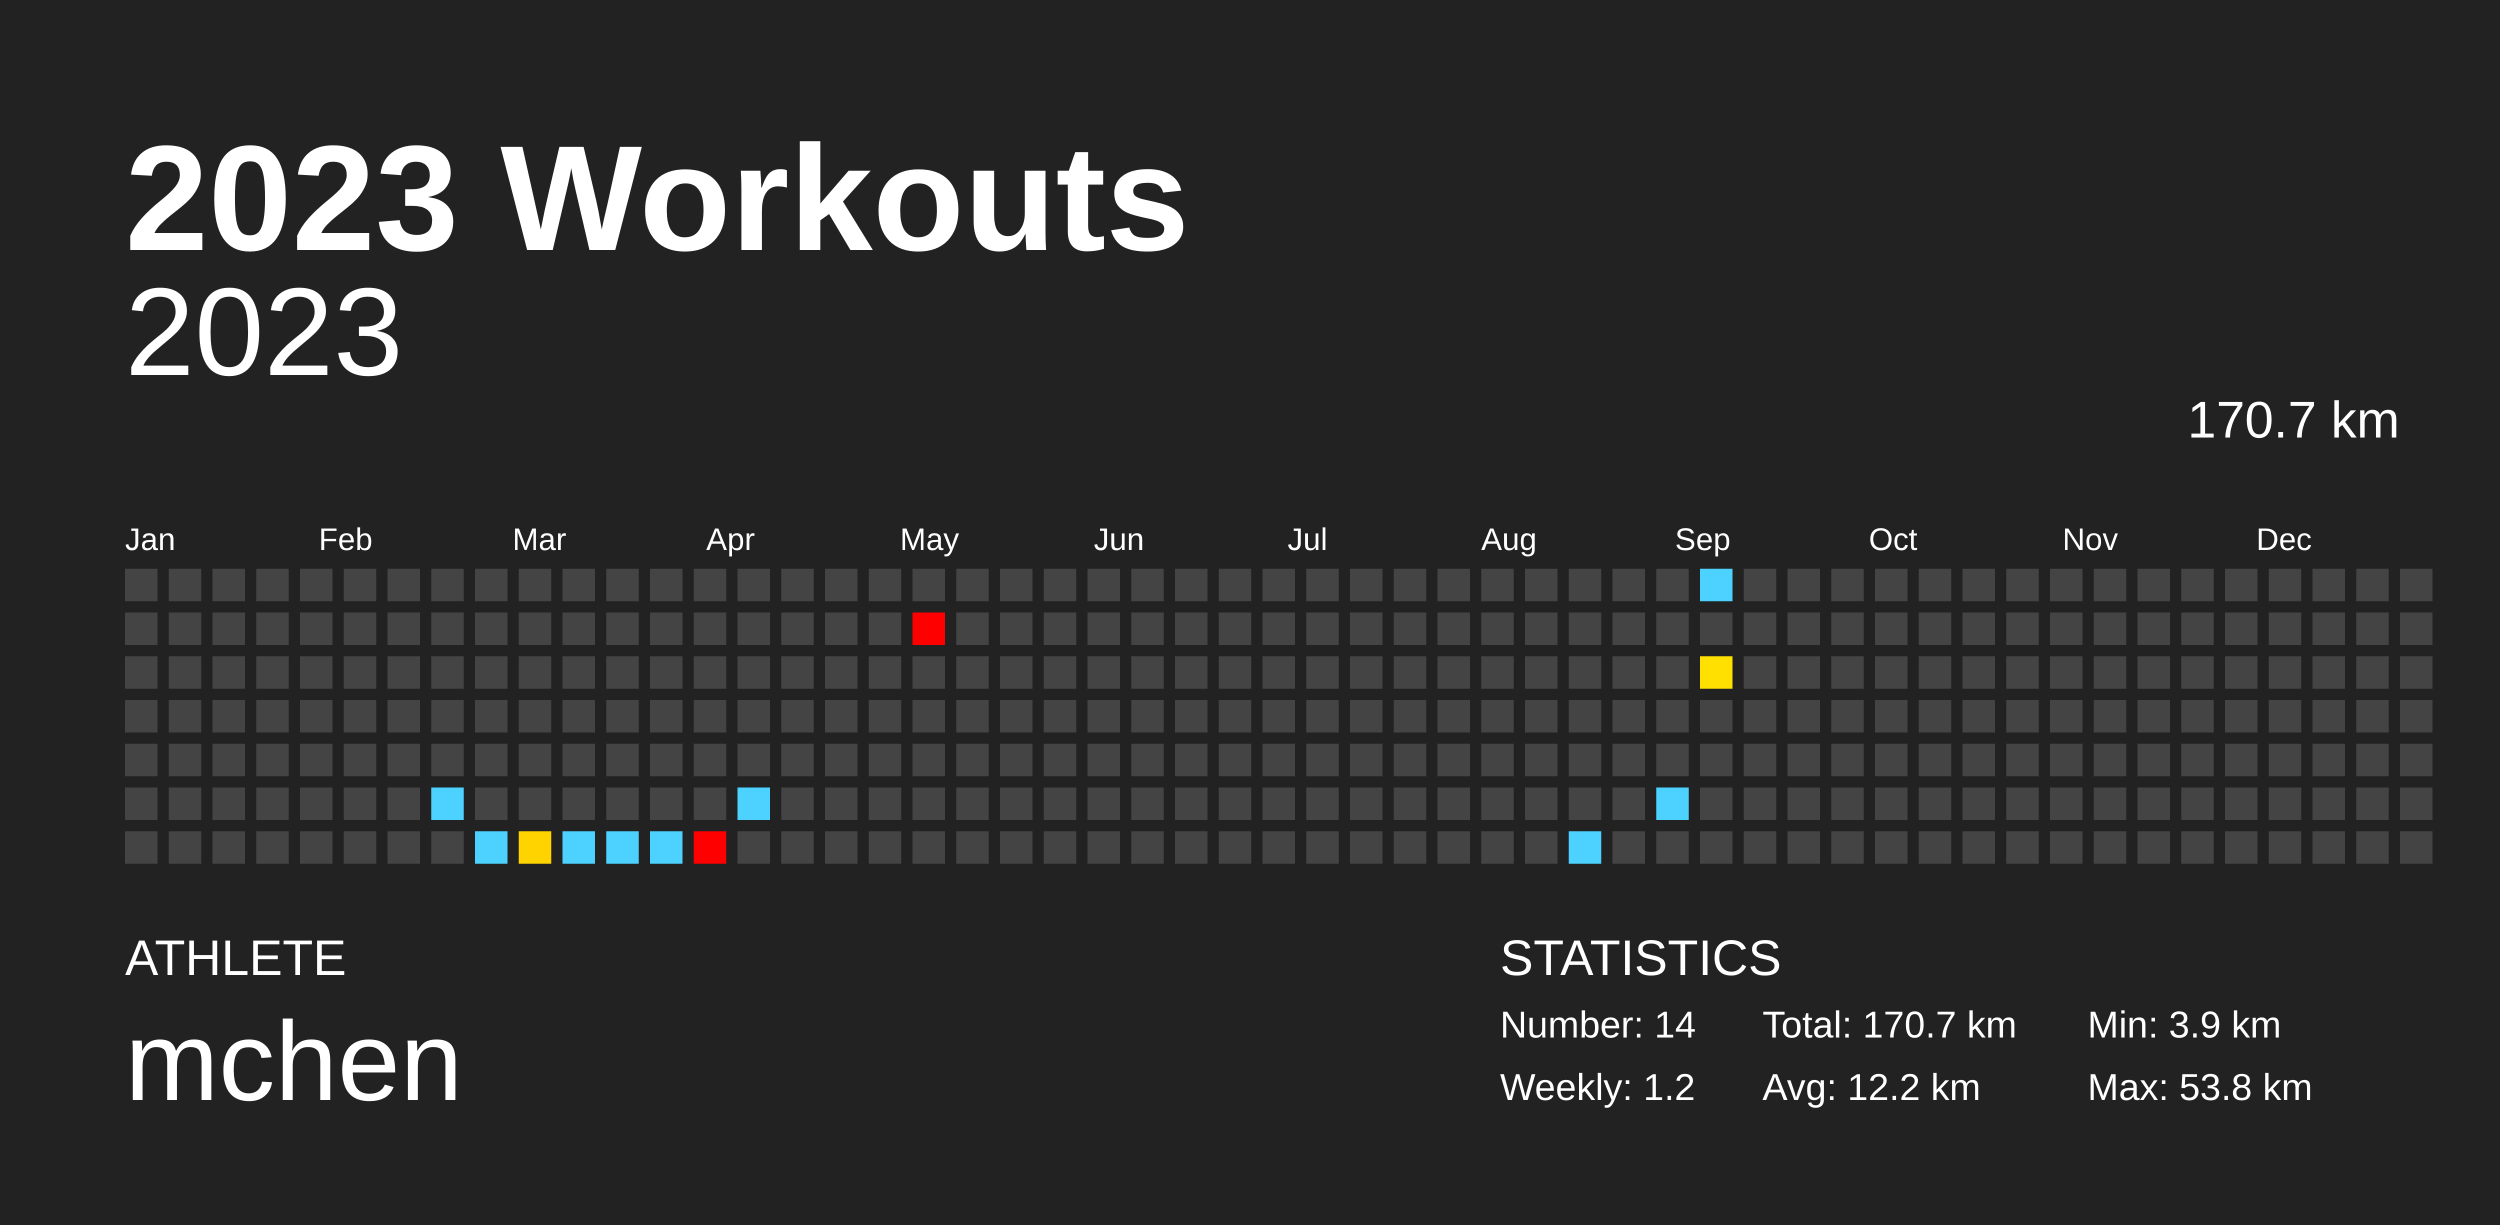
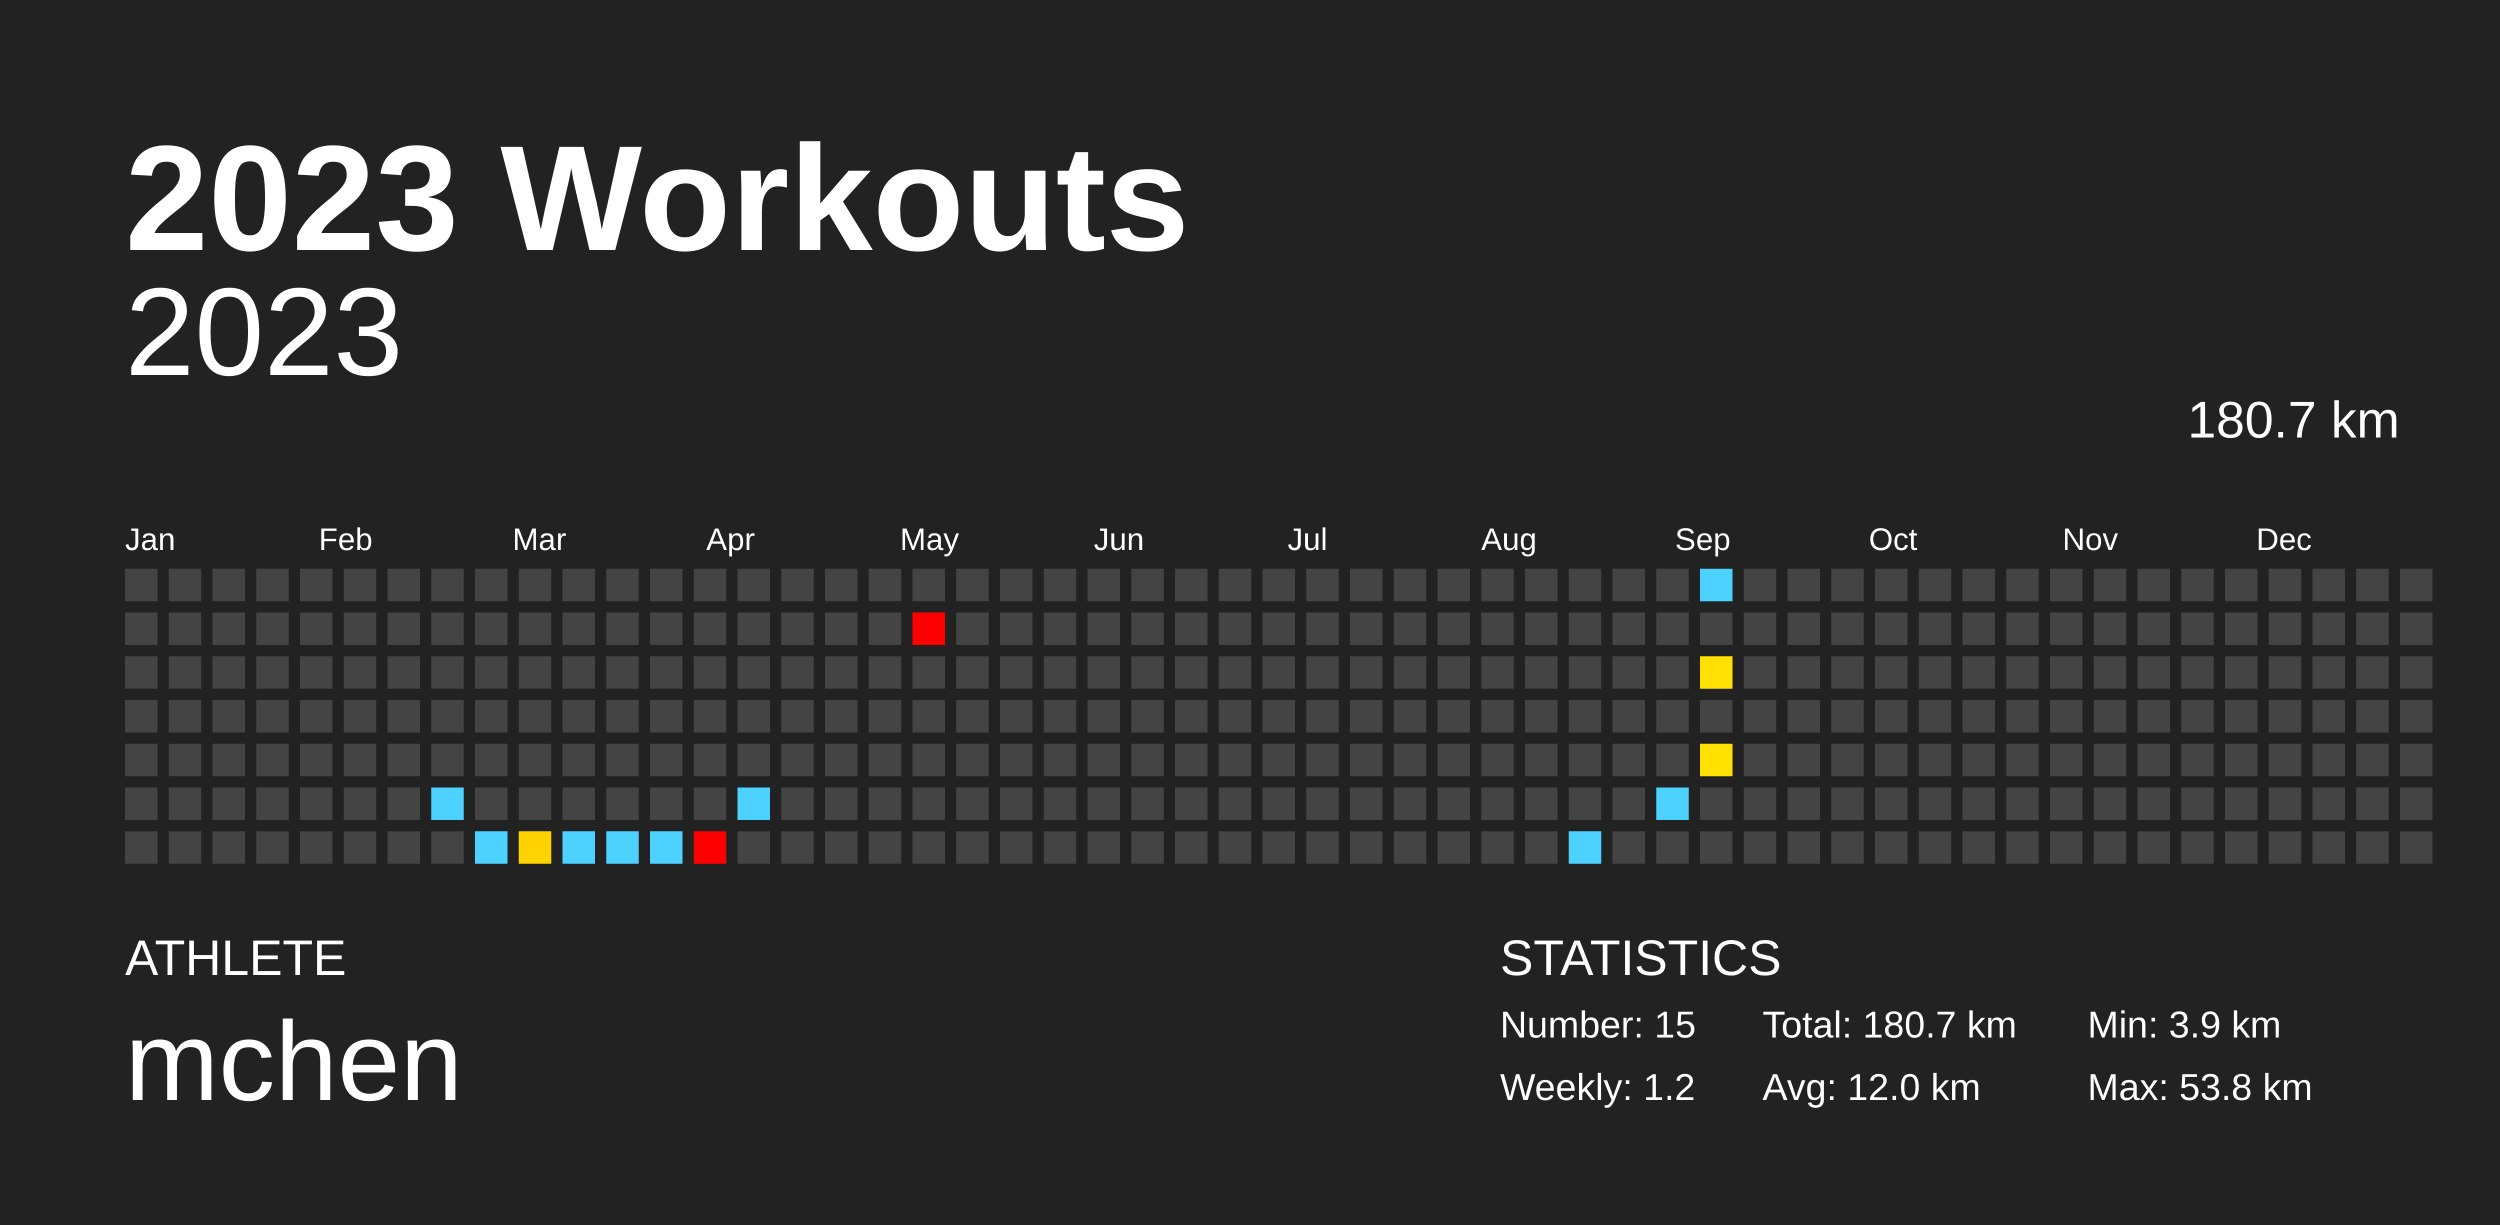
<svg xmlns="http://www.w3.org/2000/svg" baseProfile="full" height="98mm" version="1.1" viewBox="0,0,200,98" width="200mm">
  <defs />
  <rect fill="#222222" height="98" width="200" x="0" y="0" />
  <text fill="#FFFFFF" style="font-size:12px; font-family:Arial; font-weight:bold;" x="10" y="20">2023 Workouts</text>
  <text fill="#FFFFFF" style="font-size:4px; font-family:Arial" x="10" y="78">ATHLETE</text>
  <text fill="#FFFFFF" style="font-size:9px; font-family:Arial" x="10" y="88">mchen</text>
  <text fill="#FFFFFF" style="font-size:4px; font-family:Arial" x="120" y="78">STATISTICS</text>
-   <text fill="#FFFFFF" style="font-size:3px; font-family:Arial" x="120" y="83">Number: 14</text>
+   <text fill="#FFFFFF" style="font-size:3px; font-family:Arial" x="120" y="83">Number: 15</text>
  <text fill="#FFFFFF" style="font-size:3px; font-family:Arial" x="120" y="88">Weekly: 1.2</text>
-   <text fill="#FFFFFF" style="font-size:3px; font-family:Arial" x="141" y="83">Total: 170.7 km</text>
-   <text fill="#FFFFFF" style="font-size:3px; font-family:Arial" x="141" y="88">Avg: 12.2 km</text>
+   <text fill="#FFFFFF" style="font-size:3px; font-family:Arial" x="141" y="83">Total: 180.7 km</text>
+   <text fill="#FFFFFF" style="font-size:3px; font-family:Arial" x="141" y="88">Avg: 12.0 km</text>
  <text fill="#FFFFFF" style="font-size:3px; font-family:Arial" x="167" y="83">Min: 3.9 km</text>
  <text fill="#FFFFFF" style="font-size:3px; font-family:Arial" x="167" y="88">Max: 53.8 km</text>
  <text alignment-baseline="hanging" fill="#FFFFFF" style="font-size:10.0px; font-family:Arial;" x="10" y="30">2023</text>
-   <text alignment-baseline="hanging" fill="#FFFFFF" style="font-size:4.125px; font-family:Arial;" x="175" y="35">170.7 km</text>
+   <text alignment-baseline="hanging" fill="#FFFFFF" style="font-size:4.125px; font-family:Arial;" x="175" y="35">180.7 km</text>
  <text fill="#FFFFFF" style="font-size:2.5px; font-family:Arial" x="10.0" y="44">Jan</text>
  <text fill="#FFFFFF" style="font-size:2.5px; font-family:Arial" x="25.5" y="44">Feb</text>
  <text fill="#FFFFFF" style="font-size:2.5px; font-family:Arial" x="41.0" y="44">Mar</text>
  <text fill="#FFFFFF" style="font-size:2.5px; font-family:Arial" x="56.5" y="44">Apr</text>
  <text fill="#FFFFFF" style="font-size:2.5px; font-family:Arial" x="72.0" y="44">May</text>
  <text fill="#FFFFFF" style="font-size:2.5px; font-family:Arial" x="87.5" y="44">Jun</text>
  <text fill="#FFFFFF" style="font-size:2.5px; font-family:Arial" x="103.0" y="44">Jul</text>
  <text fill="#FFFFFF" style="font-size:2.5px; font-family:Arial" x="118.5" y="44">Aug</text>
  <text fill="#FFFFFF" style="font-size:2.5px; font-family:Arial" x="134.0" y="44">Sep</text>
  <text fill="#FFFFFF" style="font-size:2.5px; font-family:Arial" x="149.5" y="44">Oct</text>
  <text fill="#FFFFFF" style="font-size:2.5px; font-family:Arial" x="165.0" y="44">Nov</text>
  <text fill="#FFFFFF" style="font-size:2.5px; font-family:Arial" x="180.5" y="44">Dec</text>
  <rect fill="#444444" height="2.6" width="2.6" x="10.0" y="45.5" />
  <rect fill="#444444" height="2.6" width="2.6" x="10.0" y="49.0" />
  <rect fill="#444444" height="2.6" width="2.6" x="10.0" y="52.5" />
  <rect fill="#444444" height="2.6" width="2.6" x="10.0" y="56.0" />
  <rect fill="#444444" height="2.6" width="2.6" x="10.0" y="59.5" />
  <rect fill="#444444" height="2.6" width="2.6" x="10.0" y="63.0" />
  <rect fill="#444444" height="2.6" width="2.6" x="10.0" y="66.5" />
  <rect fill="#444444" height="2.6" width="2.6" x="13.5" y="45.5" />
  <rect fill="#444444" height="2.6" width="2.6" x="13.5" y="49.0" />
  <rect fill="#444444" height="2.6" width="2.6" x="13.5" y="52.5" />
  <rect fill="#444444" height="2.6" width="2.6" x="13.5" y="56.0" />
  <rect fill="#444444" height="2.6" width="2.6" x="13.5" y="59.5" />
  <rect fill="#444444" height="2.6" width="2.6" x="13.5" y="63.0" />
  <rect fill="#444444" height="2.6" width="2.6" x="13.5" y="66.5" />
  <rect fill="#444444" height="2.6" width="2.6" x="17.0" y="45.5" />
  <rect fill="#444444" height="2.6" width="2.6" x="17.0" y="49.0" />
  <rect fill="#444444" height="2.6" width="2.6" x="17.0" y="52.5" />
  <rect fill="#444444" height="2.6" width="2.6" x="17.0" y="56.0" />
  <rect fill="#444444" height="2.6" width="2.6" x="17.0" y="59.5" />
  <rect fill="#444444" height="2.6" width="2.6" x="17.0" y="63.0" />
  <rect fill="#444444" height="2.6" width="2.6" x="17.0" y="66.5" />
  <rect fill="#444444" height="2.6" width="2.6" x="20.5" y="45.5" />
  <rect fill="#444444" height="2.6" width="2.6" x="20.5" y="49.0" />
  <rect fill="#444444" height="2.6" width="2.6" x="20.5" y="52.5" />
  <rect fill="#444444" height="2.6" width="2.6" x="20.5" y="56.0" />
  <rect fill="#444444" height="2.6" width="2.6" x="20.5" y="59.5" />
  <rect fill="#444444" height="2.6" width="2.6" x="20.5" y="63.0" />
  <rect fill="#444444" height="2.6" width="2.6" x="20.5" y="66.5" />
  <rect fill="#444444" height="2.6" width="2.6" x="24.0" y="45.5" />
  <rect fill="#444444" height="2.6" width="2.6" x="24.0" y="49.0" />
  <rect fill="#444444" height="2.6" width="2.6" x="24.0" y="52.5" />
  <rect fill="#444444" height="2.6" width="2.6" x="24.0" y="56.0" />
  <rect fill="#444444" height="2.6" width="2.6" x="24.0" y="59.5" />
  <rect fill="#444444" height="2.6" width="2.6" x="24.0" y="63.0" />
  <rect fill="#444444" height="2.6" width="2.6" x="24.0" y="66.5" />
  <rect fill="#444444" height="2.6" width="2.6" x="27.5" y="45.5" />
  <rect fill="#444444" height="2.6" width="2.6" x="27.5" y="49.0" />
  <rect fill="#444444" height="2.6" width="2.6" x="27.5" y="52.5" />
  <rect fill="#444444" height="2.6" width="2.6" x="27.5" y="56.0" />
  <rect fill="#444444" height="2.6" width="2.6" x="27.5" y="59.5" />
  <rect fill="#444444" height="2.6" width="2.6" x="27.5" y="63.0" />
  <rect fill="#444444" height="2.6" width="2.6" x="27.5" y="66.5" />
  <rect fill="#444444" height="2.6" width="2.6" x="31.0" y="45.5" />
  <rect fill="#444444" height="2.6" width="2.6" x="31.0" y="49.0" />
  <rect fill="#444444" height="2.6" width="2.6" x="31.0" y="52.5" />
  <rect fill="#444444" height="2.6" width="2.6" x="31.0" y="56.0" />
  <rect fill="#444444" height="2.6" width="2.6" x="31.0" y="59.5" />
  <rect fill="#444444" height="2.6" width="2.6" x="31.0" y="63.0" />
  <rect fill="#444444" height="2.6" width="2.6" x="31.0" y="66.5" />
  <rect fill="#444444" height="2.6" width="2.6" x="34.5" y="45.5" />
  <rect fill="#444444" height="2.6" width="2.6" x="34.5" y="49.0" />
  <rect fill="#444444" height="2.6" width="2.6" x="34.5" y="52.5" />
  <rect fill="#444444" height="2.6" width="2.6" x="34.5" y="56.0" />
  <rect fill="#444444" height="2.6" width="2.6" x="34.5" y="59.5" />
  <rect fill="#4dd2ff" height="2.6" width="2.6" x="34.5" y="63.0" />
  <rect fill="#444444" height="2.6" width="2.6" x="34.5" y="66.5" />
  <rect fill="#444444" height="2.6" width="2.6" x="38.0" y="45.5" />
  <rect fill="#444444" height="2.6" width="2.6" x="38.0" y="49.0" />
  <rect fill="#444444" height="2.6" width="2.6" x="38.0" y="52.5" />
  <rect fill="#444444" height="2.6" width="2.6" x="38.0" y="56.0" />
  <rect fill="#444444" height="2.6" width="2.6" x="38.0" y="59.5" />
  <rect fill="#444444" height="2.6" width="2.6" x="38.0" y="63.0" />
  <rect fill="#4dd2ff" height="2.6" width="2.6" x="38.0" y="66.5" />
  <rect fill="#444444" height="2.6" width="2.6" x="41.5" y="45.5" />
  <rect fill="#444444" height="2.6" width="2.6" x="41.5" y="49.0" />
  <rect fill="#444444" height="2.6" width="2.6" x="41.5" y="52.5" />
  <rect fill="#444444" height="2.6" width="2.6" x="41.5" y="56.0" />
  <rect fill="#444444" height="2.6" width="2.6" x="41.5" y="59.5" />
  <rect fill="#444444" height="2.6" width="2.6" x="41.5" y="63.0" />
  <rect fill="#ffd300" height="2.6" width="2.6" x="41.5" y="66.5" />
  <rect fill="#444444" height="2.6" width="2.6" x="45.0" y="45.5" />
  <rect fill="#444444" height="2.6" width="2.6" x="45.0" y="49.0" />
  <rect fill="#444444" height="2.6" width="2.6" x="45.0" y="52.5" />
  <rect fill="#444444" height="2.6" width="2.6" x="45.0" y="56.0" />
  <rect fill="#444444" height="2.6" width="2.6" x="45.0" y="59.5" />
  <rect fill="#444444" height="2.6" width="2.6" x="45.0" y="63.0" />
  <rect fill="#4dd2ff" height="2.6" width="2.6" x="45.0" y="66.5" />
  <rect fill="#444444" height="2.6" width="2.6" x="48.5" y="45.5" />
  <rect fill="#444444" height="2.6" width="2.6" x="48.5" y="49.0" />
  <rect fill="#444444" height="2.6" width="2.6" x="48.5" y="52.5" />
  <rect fill="#444444" height="2.6" width="2.6" x="48.5" y="56.0" />
  <rect fill="#444444" height="2.6" width="2.6" x="48.5" y="59.5" />
  <rect fill="#444444" height="2.6" width="2.6" x="48.5" y="63.0" />
  <rect fill="#4dd2ff" height="2.6" width="2.6" x="48.5" y="66.5" />
  <rect fill="#444444" height="2.6" width="2.6" x="52.0" y="45.5" />
  <rect fill="#444444" height="2.6" width="2.6" x="52.0" y="49.0" />
  <rect fill="#444444" height="2.6" width="2.6" x="52.0" y="52.5" />
  <rect fill="#444444" height="2.6" width="2.6" x="52.0" y="56.0" />
  <rect fill="#444444" height="2.6" width="2.6" x="52.0" y="59.5" />
  <rect fill="#444444" height="2.6" width="2.6" x="52.0" y="63.0" />
  <rect fill="#4dd2ff" height="2.6" width="2.6" x="52.0" y="66.5" />
  <rect fill="#444444" height="2.6" width="2.6" x="55.5" y="45.5" />
  <rect fill="#444444" height="2.6" width="2.6" x="55.5" y="49.0" />
  <rect fill="#444444" height="2.6" width="2.6" x="55.5" y="52.5" />
  <rect fill="#444444" height="2.6" width="2.6" x="55.5" y="56.0" />
  <rect fill="#444444" height="2.6" width="2.6" x="55.5" y="59.5" />
  <rect fill="#444444" height="2.6" width="2.6" x="55.5" y="63.0" />
  <rect fill="red" height="2.6" width="2.6" x="55.5" y="66.5" />
  <rect fill="#444444" height="2.6" width="2.6" x="59.0" y="45.5" />
  <rect fill="#444444" height="2.6" width="2.6" x="59.0" y="49.0" />
  <rect fill="#444444" height="2.6" width="2.6" x="59.0" y="52.5" />
  <rect fill="#444444" height="2.6" width="2.6" x="59.0" y="56.0" />
  <rect fill="#444444" height="2.6" width="2.6" x="59.0" y="59.5" />
  <rect fill="#4dd2ff" height="2.6" width="2.6" x="59.0" y="63.0" />
  <rect fill="#444444" height="2.6" width="2.6" x="59.0" y="66.5" />
  <rect fill="#444444" height="2.6" width="2.6" x="62.5" y="45.5" />
  <rect fill="#444444" height="2.6" width="2.6" x="62.5" y="49.0" />
  <rect fill="#444444" height="2.6" width="2.6" x="62.5" y="52.5" />
  <rect fill="#444444" height="2.6" width="2.6" x="62.5" y="56.0" />
  <rect fill="#444444" height="2.6" width="2.6" x="62.5" y="59.5" />
  <rect fill="#444444" height="2.6" width="2.6" x="62.5" y="63.0" />
  <rect fill="#444444" height="2.6" width="2.6" x="62.5" y="66.5" />
  <rect fill="#444444" height="2.6" width="2.6" x="66.0" y="45.5" />
  <rect fill="#444444" height="2.6" width="2.6" x="66.0" y="49.0" />
  <rect fill="#444444" height="2.6" width="2.6" x="66.0" y="52.5" />
  <rect fill="#444444" height="2.6" width="2.6" x="66.0" y="56.0" />
  <rect fill="#444444" height="2.6" width="2.6" x="66.0" y="59.5" />
  <rect fill="#444444" height="2.6" width="2.6" x="66.0" y="63.0" />
  <rect fill="#444444" height="2.6" width="2.6" x="66.0" y="66.5" />
  <rect fill="#444444" height="2.6" width="2.6" x="69.5" y="45.5" />
  <rect fill="#444444" height="2.6" width="2.6" x="69.5" y="49.0" />
  <rect fill="#444444" height="2.6" width="2.6" x="69.5" y="52.5" />
  <rect fill="#444444" height="2.6" width="2.6" x="69.5" y="56.0" />
  <rect fill="#444444" height="2.6" width="2.6" x="69.5" y="59.5" />
  <rect fill="#444444" height="2.6" width="2.6" x="69.5" y="63.0" />
  <rect fill="#444444" height="2.6" width="2.6" x="69.5" y="66.5" />
  <rect fill="#444444" height="2.6" width="2.6" x="73.0" y="45.5" />
  <rect fill="red" height="2.6" width="2.6" x="73.0" y="49.0" />
  <rect fill="#444444" height="2.6" width="2.6" x="73.0" y="52.5" />
  <rect fill="#444444" height="2.6" width="2.6" x="73.0" y="56.0" />
  <rect fill="#444444" height="2.6" width="2.6" x="73.0" y="59.5" />
  <rect fill="#444444" height="2.6" width="2.6" x="73.0" y="63.0" />
  <rect fill="#444444" height="2.6" width="2.6" x="73.0" y="66.5" />
  <rect fill="#444444" height="2.6" width="2.6" x="76.5" y="45.5" />
  <rect fill="#444444" height="2.6" width="2.6" x="76.5" y="49.0" />
  <rect fill="#444444" height="2.6" width="2.6" x="76.5" y="52.5" />
  <rect fill="#444444" height="2.6" width="2.6" x="76.5" y="56.0" />
  <rect fill="#444444" height="2.6" width="2.6" x="76.5" y="59.5" />
  <rect fill="#444444" height="2.6" width="2.6" x="76.5" y="63.0" />
  <rect fill="#444444" height="2.6" width="2.6" x="76.5" y="66.5" />
  <rect fill="#444444" height="2.6" width="2.6" x="80.0" y="45.5" />
  <rect fill="#444444" height="2.6" width="2.6" x="80.0" y="49.0" />
  <rect fill="#444444" height="2.6" width="2.6" x="80.0" y="52.5" />
  <rect fill="#444444" height="2.6" width="2.6" x="80.0" y="56.0" />
  <rect fill="#444444" height="2.6" width="2.6" x="80.0" y="59.5" />
  <rect fill="#444444" height="2.6" width="2.6" x="80.0" y="63.0" />
  <rect fill="#444444" height="2.6" width="2.6" x="80.0" y="66.5" />
  <rect fill="#444444" height="2.6" width="2.6" x="83.5" y="45.5" />
  <rect fill="#444444" height="2.6" width="2.6" x="83.5" y="49.0" />
  <rect fill="#444444" height="2.6" width="2.6" x="83.5" y="52.5" />
  <rect fill="#444444" height="2.6" width="2.6" x="83.5" y="56.0" />
  <rect fill="#444444" height="2.6" width="2.6" x="83.5" y="59.5" />
  <rect fill="#444444" height="2.6" width="2.6" x="83.5" y="63.0" />
  <rect fill="#444444" height="2.6" width="2.6" x="83.5" y="66.5" />
  <rect fill="#444444" height="2.6" width="2.6" x="87.0" y="45.5" />
  <rect fill="#444444" height="2.6" width="2.6" x="87.0" y="49.0" />
  <rect fill="#444444" height="2.6" width="2.6" x="87.0" y="52.5" />
  <rect fill="#444444" height="2.6" width="2.6" x="87.0" y="56.0" />
  <rect fill="#444444" height="2.6" width="2.6" x="87.0" y="59.5" />
  <rect fill="#444444" height="2.6" width="2.6" x="87.0" y="63.0" />
  <rect fill="#444444" height="2.6" width="2.6" x="87.0" y="66.5" />
  <rect fill="#444444" height="2.6" width="2.6" x="90.5" y="45.5" />
  <rect fill="#444444" height="2.6" width="2.6" x="90.5" y="49.0" />
  <rect fill="#444444" height="2.6" width="2.6" x="90.5" y="52.5" />
  <rect fill="#444444" height="2.6" width="2.6" x="90.5" y="56.0" />
  <rect fill="#444444" height="2.6" width="2.6" x="90.5" y="59.5" />
  <rect fill="#444444" height="2.6" width="2.6" x="90.5" y="63.0" />
  <rect fill="#444444" height="2.6" width="2.6" x="90.5" y="66.5" />
  <rect fill="#444444" height="2.6" width="2.6" x="94.0" y="45.5" />
  <rect fill="#444444" height="2.6" width="2.6" x="94.0" y="49.0" />
  <rect fill="#444444" height="2.6" width="2.6" x="94.0" y="52.5" />
  <rect fill="#444444" height="2.6" width="2.6" x="94.0" y="56.0" />
  <rect fill="#444444" height="2.6" width="2.6" x="94.0" y="59.5" />
  <rect fill="#444444" height="2.6" width="2.6" x="94.0" y="63.0" />
  <rect fill="#444444" height="2.6" width="2.6" x="94.0" y="66.5" />
  <rect fill="#444444" height="2.6" width="2.6" x="97.5" y="45.5" />
  <rect fill="#444444" height="2.6" width="2.6" x="97.5" y="49.0" />
  <rect fill="#444444" height="2.6" width="2.6" x="97.5" y="52.5" />
  <rect fill="#444444" height="2.6" width="2.6" x="97.5" y="56.0" />
  <rect fill="#444444" height="2.6" width="2.6" x="97.5" y="59.5" />
  <rect fill="#444444" height="2.6" width="2.6" x="97.5" y="63.0" />
  <rect fill="#444444" height="2.6" width="2.6" x="97.5" y="66.5" />
  <rect fill="#444444" height="2.6" width="2.6" x="101.0" y="45.5" />
  <rect fill="#444444" height="2.6" width="2.6" x="101.0" y="49.0" />
  <rect fill="#444444" height="2.6" width="2.6" x="101.0" y="52.5" />
  <rect fill="#444444" height="2.6" width="2.6" x="101.0" y="56.0" />
  <rect fill="#444444" height="2.6" width="2.6" x="101.0" y="59.5" />
  <rect fill="#444444" height="2.6" width="2.6" x="101.0" y="63.0" />
  <rect fill="#444444" height="2.6" width="2.6" x="101.0" y="66.5" />
  <rect fill="#444444" height="2.6" width="2.6" x="104.5" y="45.5" />
  <rect fill="#444444" height="2.6" width="2.6" x="104.5" y="49.0" />
  <rect fill="#444444" height="2.6" width="2.6" x="104.5" y="52.5" />
  <rect fill="#444444" height="2.6" width="2.6" x="104.5" y="56.0" />
  <rect fill="#444444" height="2.6" width="2.6" x="104.5" y="59.5" />
  <rect fill="#444444" height="2.6" width="2.6" x="104.5" y="63.0" />
  <rect fill="#444444" height="2.6" width="2.6" x="104.5" y="66.5" />
  <rect fill="#444444" height="2.6" width="2.6" x="108.0" y="45.5" />
  <rect fill="#444444" height="2.6" width="2.6" x="108.0" y="49.0" />
  <rect fill="#444444" height="2.6" width="2.6" x="108.0" y="52.5" />
  <rect fill="#444444" height="2.6" width="2.6" x="108.0" y="56.0" />
  <rect fill="#444444" height="2.6" width="2.6" x="108.0" y="59.5" />
  <rect fill="#444444" height="2.6" width="2.6" x="108.0" y="63.0" />
  <rect fill="#444444" height="2.6" width="2.6" x="108.0" y="66.5" />
  <rect fill="#444444" height="2.6" width="2.6" x="111.5" y="45.5" />
  <rect fill="#444444" height="2.6" width="2.6" x="111.5" y="49.0" />
  <rect fill="#444444" height="2.6" width="2.6" x="111.5" y="52.5" />
  <rect fill="#444444" height="2.6" width="2.6" x="111.5" y="56.0" />
  <rect fill="#444444" height="2.6" width="2.6" x="111.5" y="59.5" />
  <rect fill="#444444" height="2.6" width="2.6" x="111.5" y="63.0" />
  <rect fill="#444444" height="2.6" width="2.6" x="111.5" y="66.5" />
  <rect fill="#444444" height="2.6" width="2.6" x="115.0" y="45.5" />
  <rect fill="#444444" height="2.6" width="2.6" x="115.0" y="49.0" />
  <rect fill="#444444" height="2.6" width="2.6" x="115.0" y="52.5" />
  <rect fill="#444444" height="2.6" width="2.6" x="115.0" y="56.0" />
  <rect fill="#444444" height="2.6" width="2.6" x="115.0" y="59.5" />
  <rect fill="#444444" height="2.6" width="2.6" x="115.0" y="63.0" />
  <rect fill="#444444" height="2.6" width="2.6" x="115.0" y="66.5" />
  <rect fill="#444444" height="2.6" width="2.6" x="118.5" y="45.5" />
  <rect fill="#444444" height="2.6" width="2.6" x="118.5" y="49.0" />
  <rect fill="#444444" height="2.6" width="2.6" x="118.5" y="52.5" />
  <rect fill="#444444" height="2.6" width="2.6" x="118.5" y="56.0" />
  <rect fill="#444444" height="2.6" width="2.6" x="118.5" y="59.5" />
  <rect fill="#444444" height="2.6" width="2.6" x="118.5" y="63.0" />
  <rect fill="#444444" height="2.6" width="2.6" x="118.5" y="66.5" />
  <rect fill="#444444" height="2.6" width="2.6" x="122.0" y="45.5" />
  <rect fill="#444444" height="2.6" width="2.6" x="122.0" y="49.0" />
  <rect fill="#444444" height="2.6" width="2.6" x="122.0" y="52.5" />
  <rect fill="#444444" height="2.6" width="2.6" x="122.0" y="56.0" />
  <rect fill="#444444" height="2.6" width="2.6" x="122.0" y="59.5" />
  <rect fill="#444444" height="2.6" width="2.6" x="122.0" y="63.0" />
  <rect fill="#444444" height="2.6" width="2.6" x="122.0" y="66.5" />
  <rect fill="#444444" height="2.6" width="2.6" x="125.5" y="45.5" />
  <rect fill="#444444" height="2.6" width="2.6" x="125.5" y="49.0" />
  <rect fill="#444444" height="2.6" width="2.6" x="125.5" y="52.5" />
  <rect fill="#444444" height="2.6" width="2.6" x="125.5" y="56.0" />
  <rect fill="#444444" height="2.6" width="2.6" x="125.5" y="59.5" />
  <rect fill="#444444" height="2.6" width="2.6" x="125.5" y="63.0" />
  <rect fill="#4dd2ff" height="2.6" width="2.6" x="125.5" y="66.5" />
  <rect fill="#444444" height="2.6" width="2.6" x="129.0" y="45.5" />
  <rect fill="#444444" height="2.6" width="2.6" x="129.0" y="49.0" />
  <rect fill="#444444" height="2.6" width="2.6" x="129.0" y="52.5" />
  <rect fill="#444444" height="2.6" width="2.6" x="129.0" y="56.0" />
  <rect fill="#444444" height="2.6" width="2.6" x="129.0" y="59.5" />
  <rect fill="#444444" height="2.6" width="2.6" x="129.0" y="63.0" />
  <rect fill="#444444" height="2.6" width="2.6" x="129.0" y="66.5" />
  <rect fill="#444444" height="2.6" width="2.6" x="132.5" y="45.5" />
  <rect fill="#444444" height="2.6" width="2.6" x="132.5" y="49.0" />
  <rect fill="#444444" height="2.6" width="2.6" x="132.5" y="52.5" />
  <rect fill="#444444" height="2.6" width="2.6" x="132.5" y="56.0" />
  <rect fill="#444444" height="2.6" width="2.6" x="132.5" y="59.5" />
  <rect fill="#4dd2ff" height="2.6" width="2.6" x="132.5" y="63.0" />
  <rect fill="#444444" height="2.6" width="2.6" x="132.5" y="66.5" />
  <rect fill="#4dd2ff" height="2.6" width="2.6" x="136.0" y="45.5" />
  <rect fill="#444444" height="2.6" width="2.6" x="136.0" y="49.0" />
  <rect fill="#ffe000" height="2.6" width="2.6" x="136.0" y="52.5" />
  <rect fill="#444444" height="2.6" width="2.6" x="136.0" y="56.0" />
-   <rect fill="#444444" height="2.6" width="2.6" x="136.0" y="59.5" />
+   <rect fill="#ffe000" height="2.6" width="2.6" x="136.0" y="59.5" />
  <rect fill="#444444" height="2.6" width="2.6" x="136.0" y="63.0" />
  <rect fill="#444444" height="2.6" width="2.6" x="136.0" y="66.5" />
  <rect fill="#444444" height="2.6" width="2.6" x="139.5" y="45.5" />
  <rect fill="#444444" height="2.6" width="2.6" x="139.5" y="49.0" />
  <rect fill="#444444" height="2.6" width="2.6" x="139.5" y="52.5" />
  <rect fill="#444444" height="2.6" width="2.6" x="139.5" y="56.0" />
  <rect fill="#444444" height="2.6" width="2.6" x="139.5" y="59.5" />
  <rect fill="#444444" height="2.6" width="2.6" x="139.5" y="63.0" />
  <rect fill="#444444" height="2.6" width="2.6" x="139.5" y="66.5" />
  <rect fill="#444444" height="2.6" width="2.6" x="143.0" y="45.5" />
  <rect fill="#444444" height="2.6" width="2.6" x="143.0" y="49.0" />
  <rect fill="#444444" height="2.6" width="2.6" x="143.0" y="52.5" />
  <rect fill="#444444" height="2.6" width="2.6" x="143.0" y="56.0" />
  <rect fill="#444444" height="2.6" width="2.6" x="143.0" y="59.5" />
  <rect fill="#444444" height="2.6" width="2.6" x="143.0" y="63.0" />
  <rect fill="#444444" height="2.6" width="2.6" x="143.0" y="66.5" />
  <rect fill="#444444" height="2.6" width="2.6" x="146.5" y="45.5" />
  <rect fill="#444444" height="2.6" width="2.6" x="146.5" y="49.0" />
  <rect fill="#444444" height="2.6" width="2.6" x="146.5" y="52.5" />
  <rect fill="#444444" height="2.6" width="2.6" x="146.5" y="56.0" />
  <rect fill="#444444" height="2.6" width="2.6" x="146.5" y="59.5" />
  <rect fill="#444444" height="2.6" width="2.6" x="146.5" y="63.0" />
  <rect fill="#444444" height="2.6" width="2.6" x="146.5" y="66.5" />
  <rect fill="#444444" height="2.6" width="2.6" x="150.0" y="45.5" />
  <rect fill="#444444" height="2.6" width="2.6" x="150.0" y="49.0" />
  <rect fill="#444444" height="2.6" width="2.6" x="150.0" y="52.5" />
  <rect fill="#444444" height="2.6" width="2.6" x="150.0" y="56.0" />
  <rect fill="#444444" height="2.6" width="2.6" x="150.0" y="59.5" />
  <rect fill="#444444" height="2.6" width="2.6" x="150.0" y="63.0" />
  <rect fill="#444444" height="2.6" width="2.6" x="150.0" y="66.5" />
  <rect fill="#444444" height="2.6" width="2.6" x="153.5" y="45.5" />
  <rect fill="#444444" height="2.6" width="2.6" x="153.5" y="49.0" />
  <rect fill="#444444" height="2.6" width="2.6" x="153.5" y="52.5" />
  <rect fill="#444444" height="2.6" width="2.6" x="153.5" y="56.0" />
  <rect fill="#444444" height="2.6" width="2.6" x="153.5" y="59.5" />
  <rect fill="#444444" height="2.6" width="2.6" x="153.5" y="63.0" />
  <rect fill="#444444" height="2.6" width="2.6" x="153.5" y="66.5" />
  <rect fill="#444444" height="2.6" width="2.6" x="157.0" y="45.5" />
  <rect fill="#444444" height="2.6" width="2.6" x="157.0" y="49.0" />
  <rect fill="#444444" height="2.6" width="2.6" x="157.0" y="52.5" />
  <rect fill="#444444" height="2.6" width="2.6" x="157.0" y="56.0" />
  <rect fill="#444444" height="2.6" width="2.6" x="157.0" y="59.5" />
  <rect fill="#444444" height="2.6" width="2.6" x="157.0" y="63.0" />
  <rect fill="#444444" height="2.6" width="2.6" x="157.0" y="66.5" />
  <rect fill="#444444" height="2.6" width="2.6" x="160.5" y="45.5" />
  <rect fill="#444444" height="2.6" width="2.6" x="160.5" y="49.0" />
  <rect fill="#444444" height="2.6" width="2.6" x="160.5" y="52.5" />
  <rect fill="#444444" height="2.6" width="2.6" x="160.5" y="56.0" />
  <rect fill="#444444" height="2.6" width="2.6" x="160.5" y="59.5" />
  <rect fill="#444444" height="2.6" width="2.6" x="160.5" y="63.0" />
  <rect fill="#444444" height="2.6" width="2.6" x="160.5" y="66.5" />
  <rect fill="#444444" height="2.6" width="2.6" x="164.0" y="45.5" />
  <rect fill="#444444" height="2.6" width="2.6" x="164.0" y="49.0" />
  <rect fill="#444444" height="2.6" width="2.6" x="164.0" y="52.5" />
  <rect fill="#444444" height="2.6" width="2.6" x="164.0" y="56.0" />
  <rect fill="#444444" height="2.6" width="2.6" x="164.0" y="59.5" />
  <rect fill="#444444" height="2.6" width="2.6" x="164.0" y="63.0" />
  <rect fill="#444444" height="2.6" width="2.6" x="164.0" y="66.5" />
  <rect fill="#444444" height="2.6" width="2.6" x="167.5" y="45.5" />
  <rect fill="#444444" height="2.6" width="2.6" x="167.5" y="49.0" />
  <rect fill="#444444" height="2.6" width="2.6" x="167.5" y="52.5" />
  <rect fill="#444444" height="2.6" width="2.6" x="167.5" y="56.0" />
  <rect fill="#444444" height="2.6" width="2.6" x="167.5" y="59.5" />
  <rect fill="#444444" height="2.6" width="2.6" x="167.5" y="63.0" />
  <rect fill="#444444" height="2.6" width="2.6" x="167.5" y="66.5" />
  <rect fill="#444444" height="2.6" width="2.6" x="171.0" y="45.5" />
  <rect fill="#444444" height="2.6" width="2.6" x="171.0" y="49.0" />
  <rect fill="#444444" height="2.6" width="2.6" x="171.0" y="52.5" />
  <rect fill="#444444" height="2.6" width="2.6" x="171.0" y="56.0" />
  <rect fill="#444444" height="2.6" width="2.6" x="171.0" y="59.5" />
  <rect fill="#444444" height="2.6" width="2.6" x="171.0" y="63.0" />
  <rect fill="#444444" height="2.6" width="2.6" x="171.0" y="66.5" />
  <rect fill="#444444" height="2.6" width="2.6" x="174.5" y="45.5" />
  <rect fill="#444444" height="2.6" width="2.6" x="174.5" y="49.0" />
  <rect fill="#444444" height="2.6" width="2.6" x="174.5" y="52.5" />
  <rect fill="#444444" height="2.6" width="2.6" x="174.5" y="56.0" />
  <rect fill="#444444" height="2.6" width="2.6" x="174.5" y="59.5" />
  <rect fill="#444444" height="2.6" width="2.6" x="174.5" y="63.0" />
  <rect fill="#444444" height="2.6" width="2.6" x="174.5" y="66.5" />
  <rect fill="#444444" height="2.6" width="2.6" x="178.0" y="45.5" />
  <rect fill="#444444" height="2.6" width="2.6" x="178.0" y="49.0" />
  <rect fill="#444444" height="2.6" width="2.6" x="178.0" y="52.5" />
  <rect fill="#444444" height="2.6" width="2.6" x="178.0" y="56.0" />
  <rect fill="#444444" height="2.6" width="2.6" x="178.0" y="59.5" />
  <rect fill="#444444" height="2.6" width="2.6" x="178.0" y="63.0" />
  <rect fill="#444444" height="2.6" width="2.6" x="178.0" y="66.5" />
  <rect fill="#444444" height="2.6" width="2.6" x="181.5" y="45.5" />
  <rect fill="#444444" height="2.6" width="2.6" x="181.5" y="49.0" />
  <rect fill="#444444" height="2.6" width="2.6" x="181.5" y="52.5" />
  <rect fill="#444444" height="2.6" width="2.6" x="181.5" y="56.0" />
  <rect fill="#444444" height="2.6" width="2.6" x="181.5" y="59.5" />
  <rect fill="#444444" height="2.6" width="2.6" x="181.5" y="63.0" />
  <rect fill="#444444" height="2.6" width="2.6" x="181.5" y="66.5" />
  <rect fill="#444444" height="2.6" width="2.6" x="185.0" y="45.5" />
  <rect fill="#444444" height="2.6" width="2.6" x="185.0" y="49.0" />
  <rect fill="#444444" height="2.6" width="2.6" x="185.0" y="52.5" />
  <rect fill="#444444" height="2.6" width="2.6" x="185.0" y="56.0" />
  <rect fill="#444444" height="2.6" width="2.6" x="185.0" y="59.5" />
  <rect fill="#444444" height="2.6" width="2.6" x="185.0" y="63.0" />
  <rect fill="#444444" height="2.6" width="2.6" x="185.0" y="66.5" />
  <rect fill="#444444" height="2.6" width="2.6" x="188.5" y="45.5" />
  <rect fill="#444444" height="2.6" width="2.6" x="188.5" y="49.0" />
  <rect fill="#444444" height="2.6" width="2.6" x="188.5" y="52.5" />
  <rect fill="#444444" height="2.6" width="2.6" x="188.5" y="56.0" />
  <rect fill="#444444" height="2.6" width="2.6" x="188.5" y="59.5" />
  <rect fill="#444444" height="2.6" width="2.6" x="188.5" y="63.0" />
  <rect fill="#444444" height="2.6" width="2.6" x="188.5" y="66.5" />
  <rect fill="#444444" height="2.6" width="2.6" x="192.0" y="45.5" />
  <rect fill="#444444" height="2.6" width="2.6" x="192.0" y="49.0" />
  <rect fill="#444444" height="2.6" width="2.6" x="192.0" y="52.5" />
  <rect fill="#444444" height="2.6" width="2.6" x="192.0" y="56.0" />
  <rect fill="#444444" height="2.6" width="2.6" x="192.0" y="59.5" />
  <rect fill="#444444" height="2.6" width="2.6" x="192.0" y="63.0" />
  <rect fill="#444444" height="2.6" width="2.6" x="192.0" y="66.5" />
</svg>
